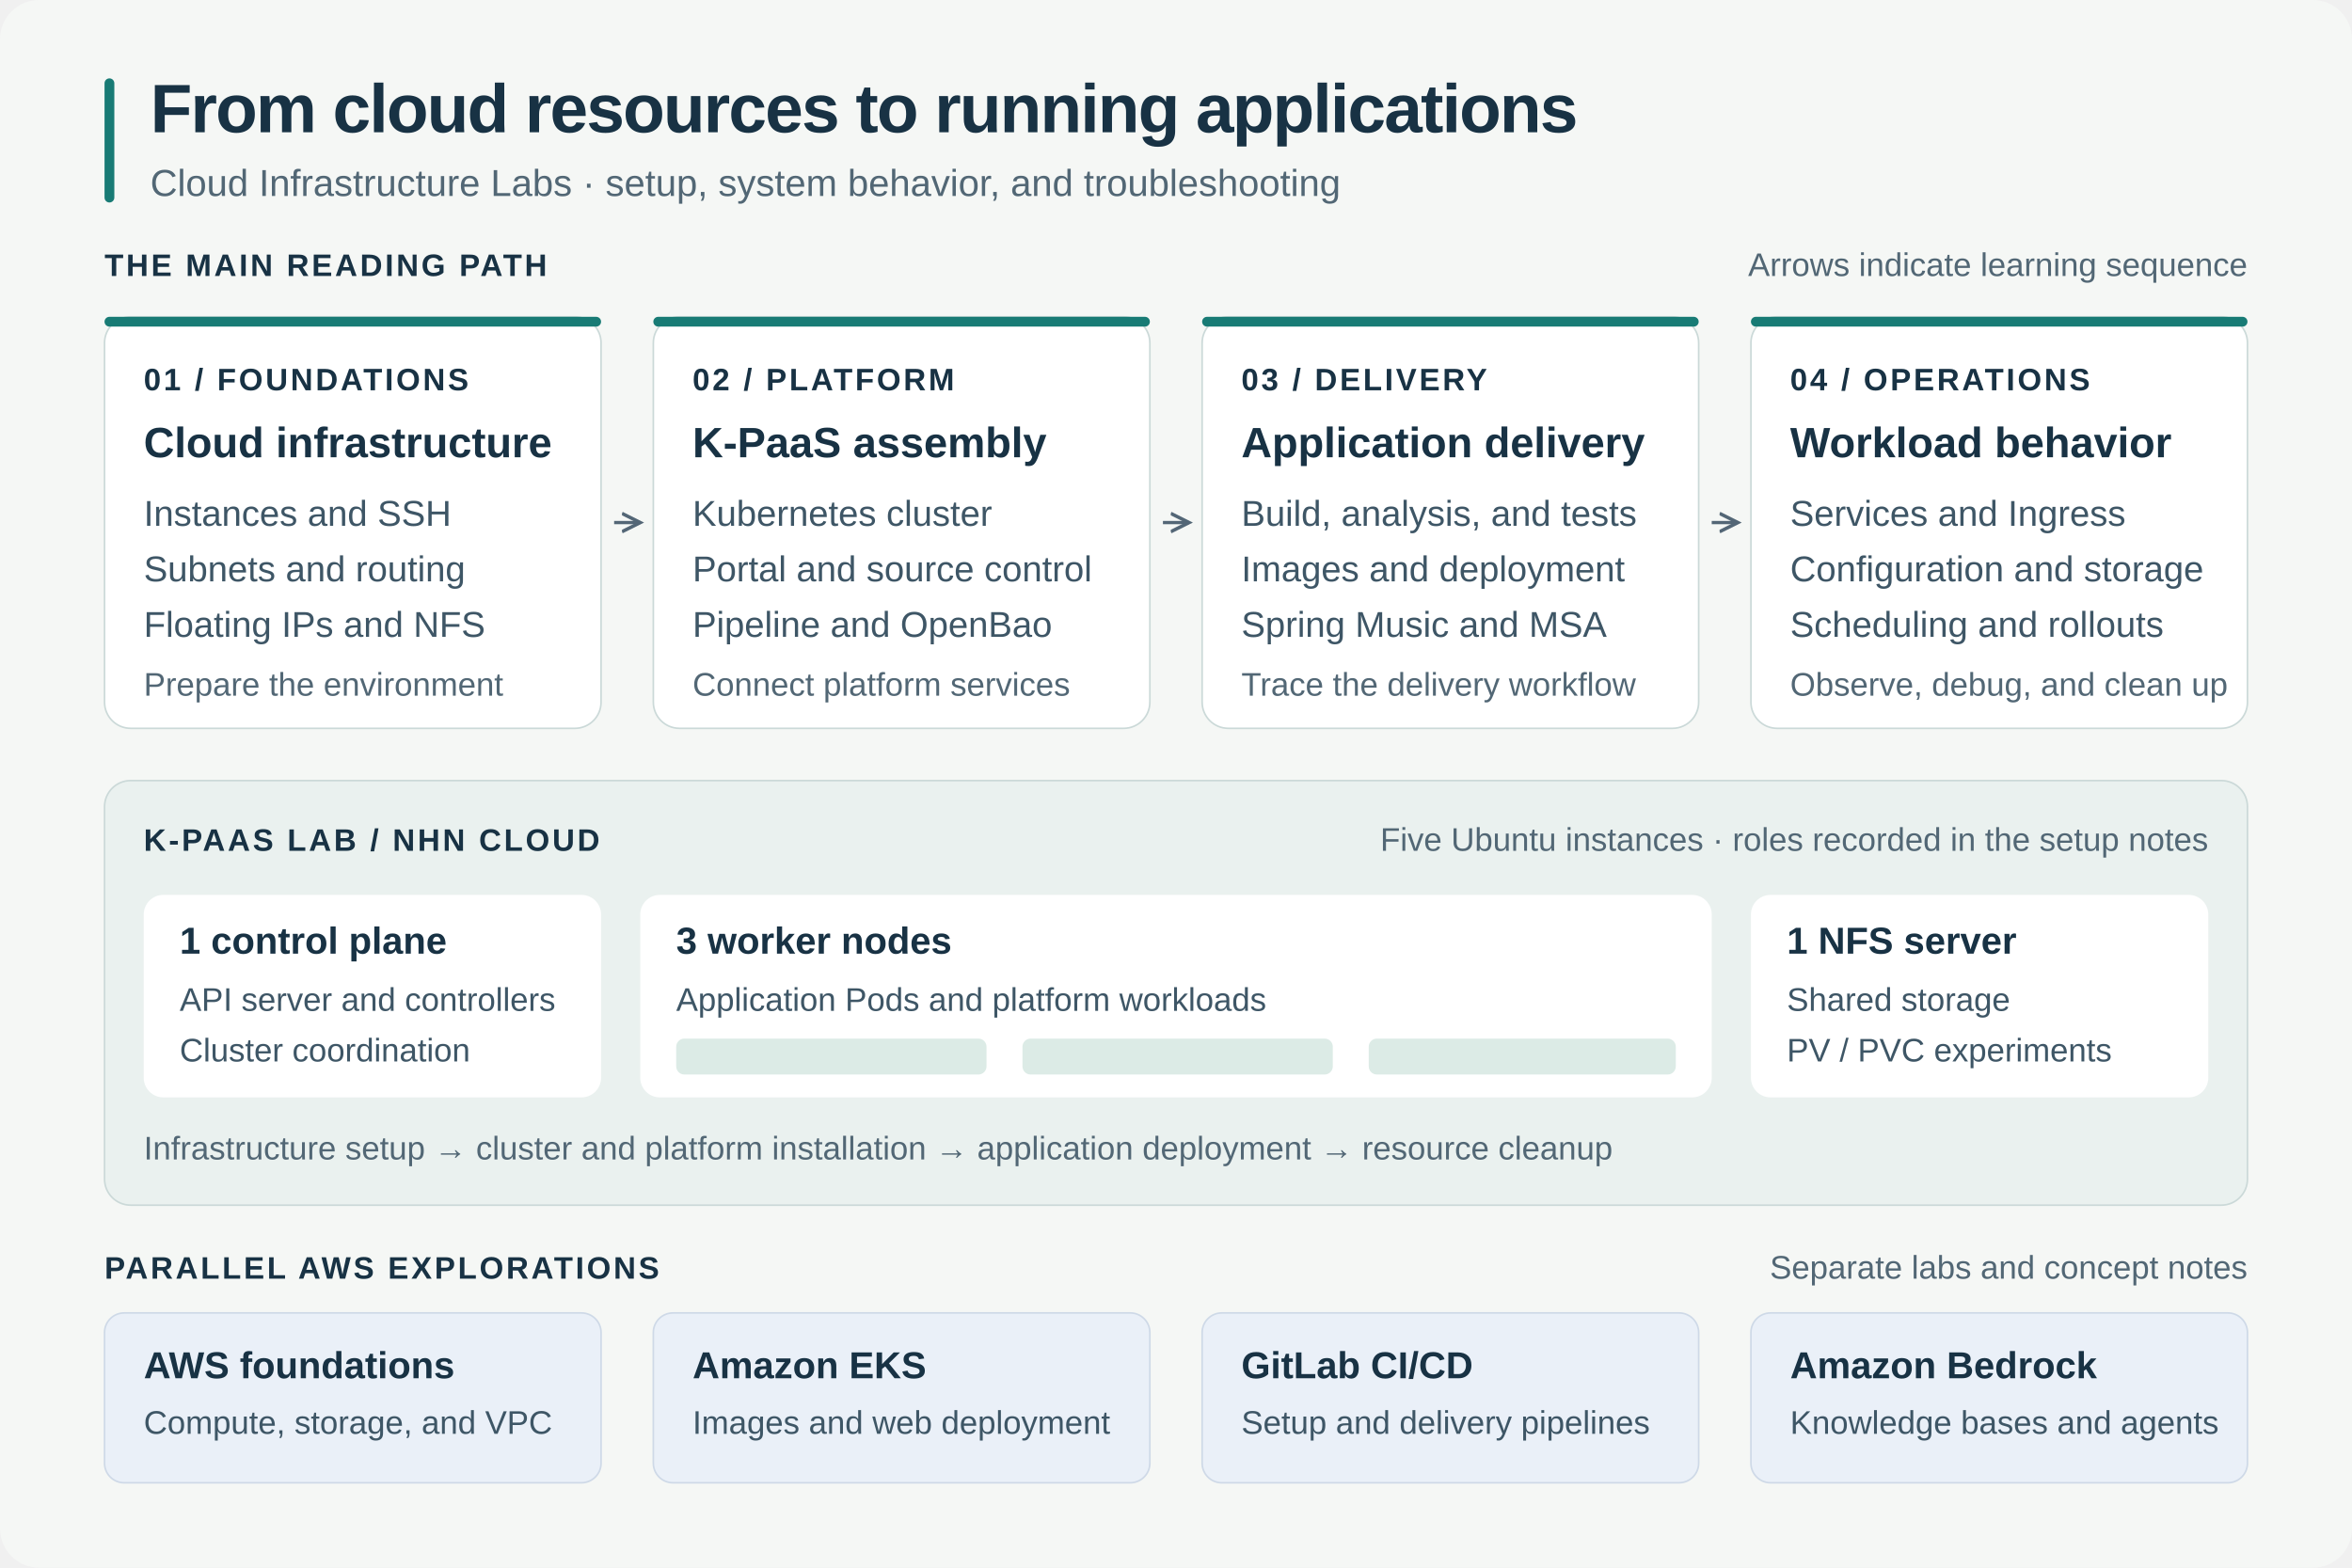
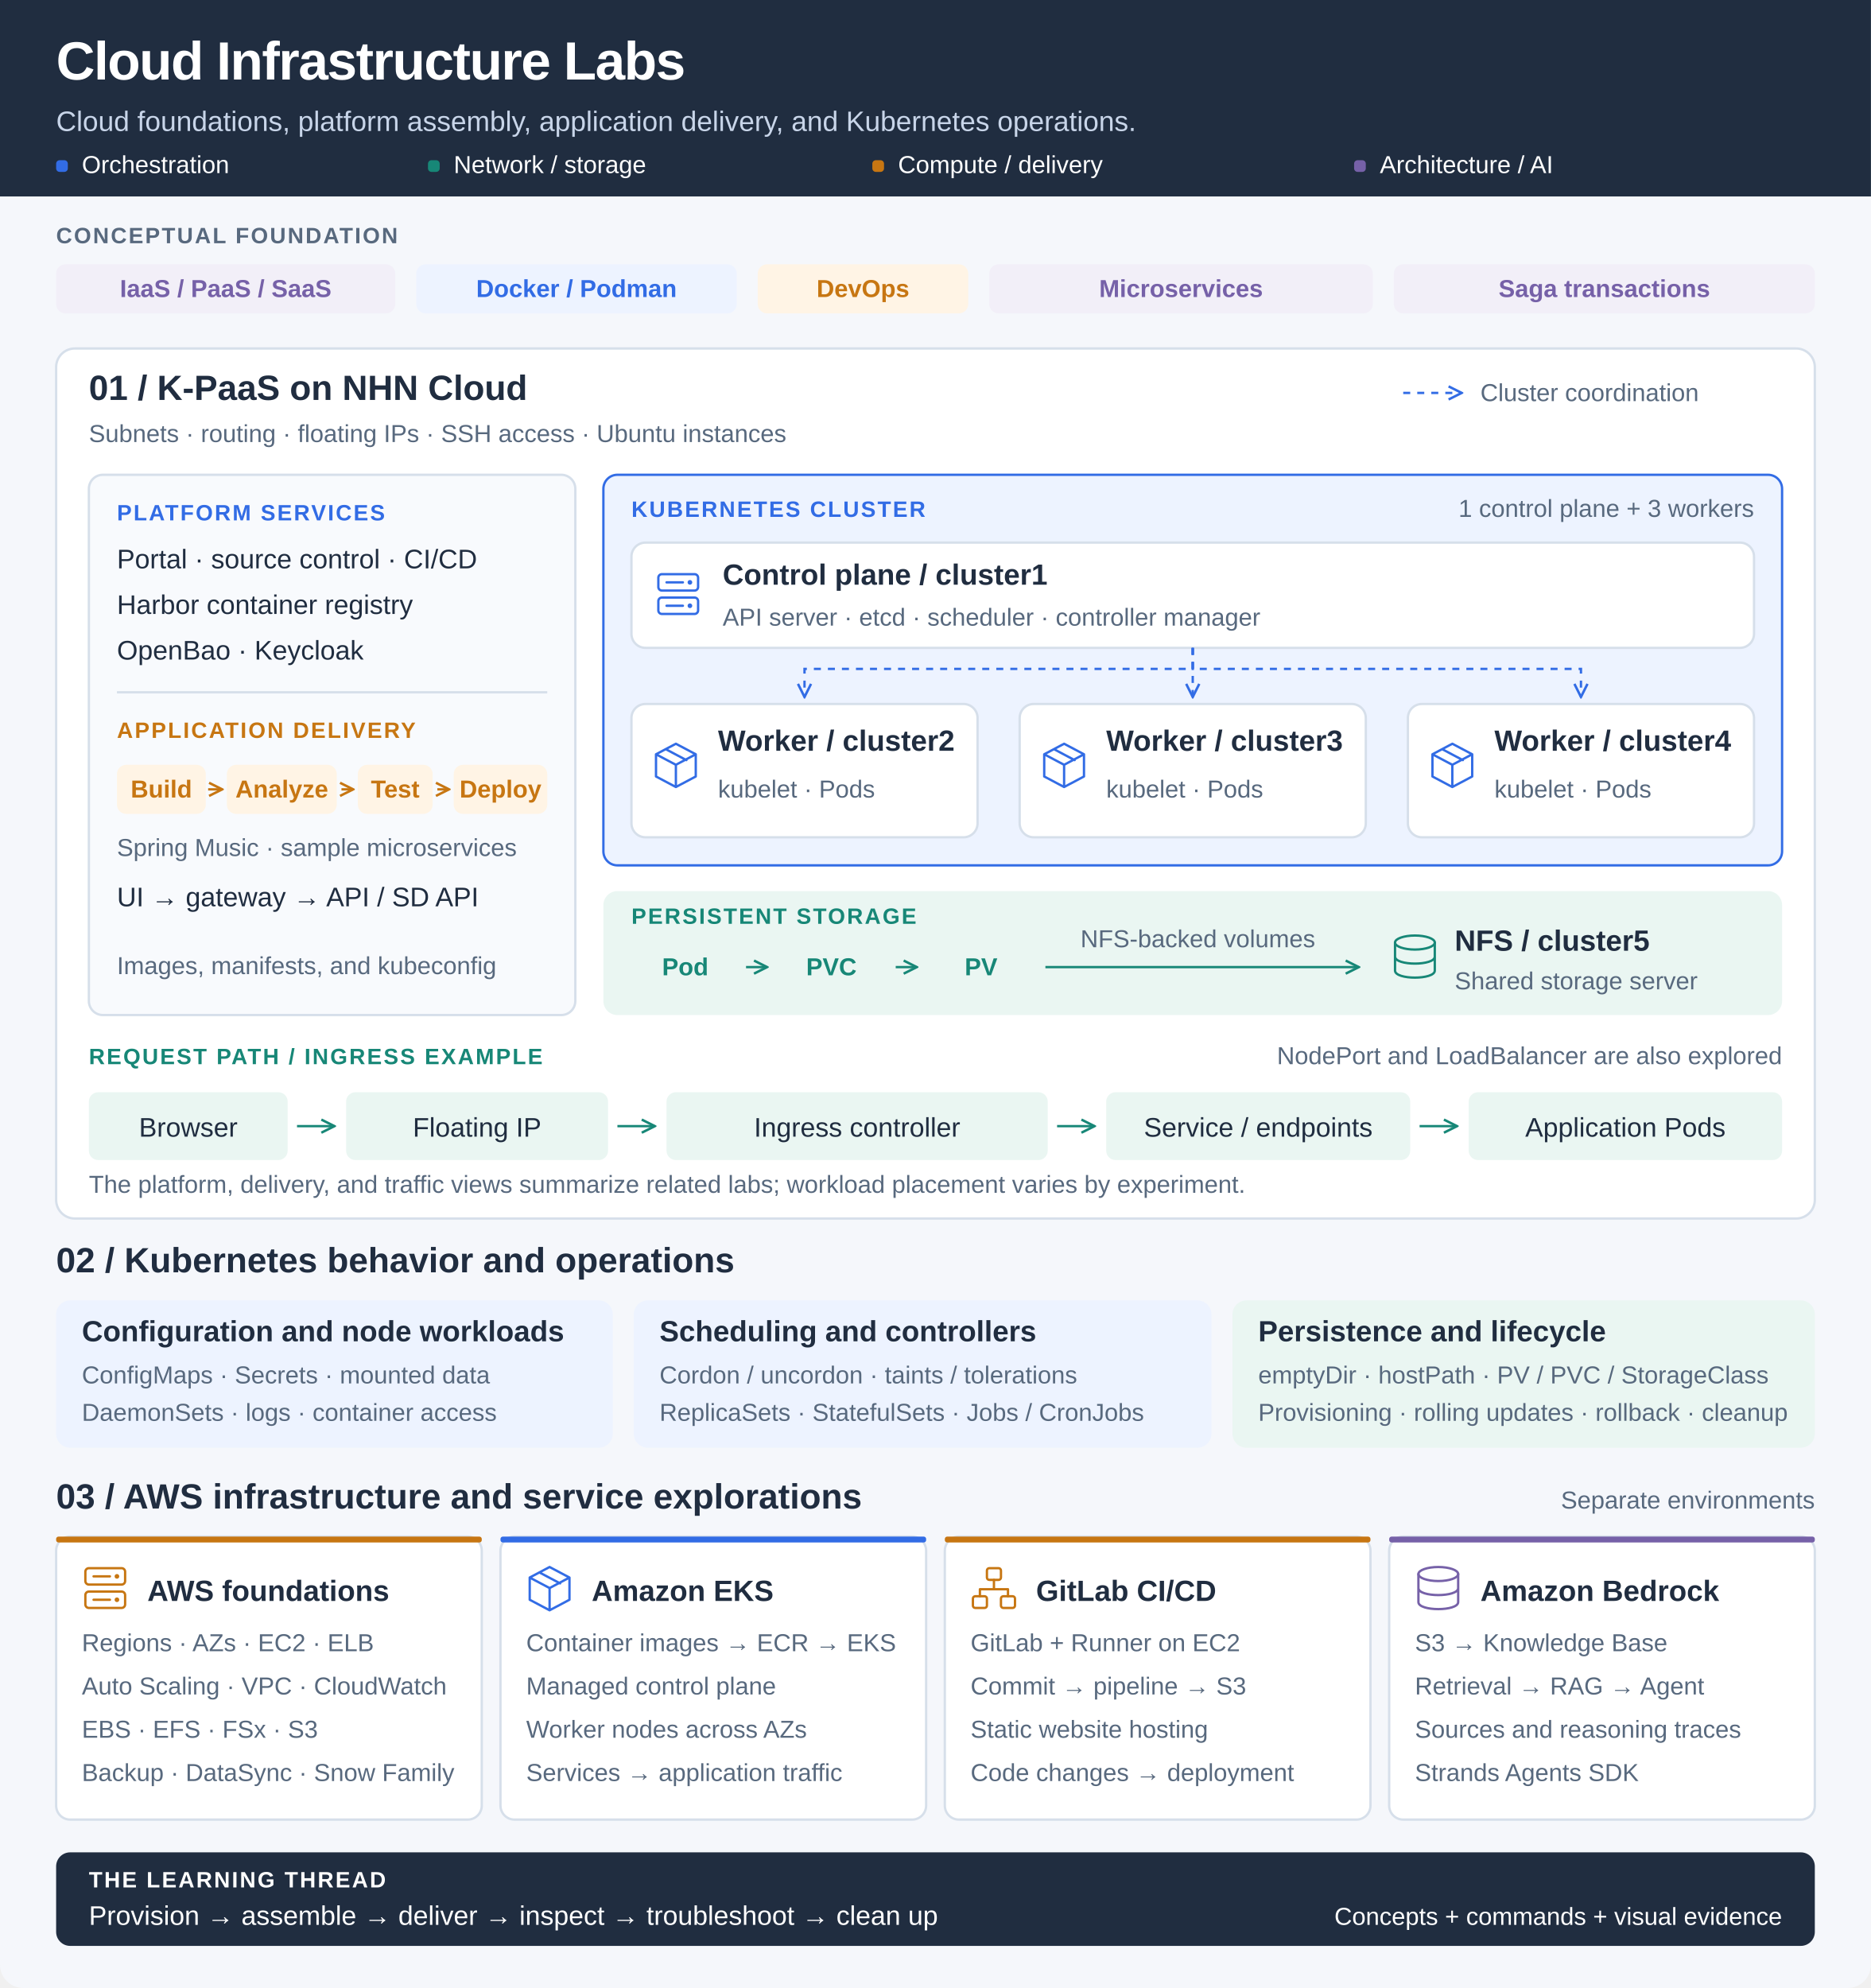
- <svg xmlns="http://www.w3.org/2000/svg" width="1440" height="960" viewBox="0 0 1440 960" role="img" aria-labelledby="title description">
+ <svg xmlns="http://www.w3.org/2000/svg" width="1600" height="1700" viewBox="0 0 1600 1700" role="img" aria-labelledby="title description">
  <defs>
-     <marker id="arrow" viewBox="0 0 10 10" refX="8" refY="5" markerWidth="7" markerHeight="7" orient="auto-start-reverse">
-       <path d="M 0 1 L 8 5 L 0 9" fill="none" stroke="#536676" stroke-width="1.5" />
+     <style>
+       text { font-family: Arial, Helvetica, sans-serif; fill: #202D40; }
+       .hero { font-size: 46px; font-weight: 700; letter-spacing: -1px; fill: #FFFFFF; }
+       .hero-sub { font-size: 24px; fill: #C8D5E9; }
+       .section { font-size: 30px; font-weight: 700; }
+       .heading { font-size: 25px; font-weight: 700; }
+       .body { font-size: 23px; }
+       .small { font-size: 21px; fill: #58697E; }
+       .label { font-size: 19px; font-weight: 700; letter-spacing: 1.5px; }
+       .chip { font-size: 21px; font-weight: 700; }
+       .white { fill: #FFFFFF; }
+       .muted { fill: #58697E; }
+       .blue { fill: #326CE5; }
+       .teal { fill: #178777; }
+       .amber { fill: #C77612; }
+       .violet { fill: #7661A8; }
+       .icon { fill: none; stroke: currentColor; stroke-width: 2; stroke-linecap: round; stroke-linejoin: round; }
+       .control { fill: none; stroke: #326CE5; stroke-width: 2; stroke-dasharray: 6 6; marker-end: url(#blue-arrow); }
+       .traffic { fill: none; stroke: #178777; stroke-width: 2; marker-end: url(#teal-arrow); }
+       .workflow { fill: none; stroke: #C77612; stroke-width: 2; marker-end: url(#amber-arrow); }
+     </style>
+     <marker id="blue-arrow" viewBox="0 0 10 10" refX="9" refY="5" markerWidth="7" markerHeight="7" orient="auto">
+       <path d="M1 1L9 5L1 9" fill="none" stroke="#326CE5" stroke-width="1.5" />
    </marker>
-     <style>
-       text { font-family: Arial, Helvetica, sans-serif; fill: #183244; }
-       .title { font-size: 42px; font-weight: 700; letter-spacing: -1px; }
-       .subtitle { font-size: 23px; fill: #526775; }
-       .label { font-size: 19px; font-weight: 700; letter-spacing: 1.6px; }
-       .heading { font-size: 26px; font-weight: 700; }
-       .body { font-size: 22px; fill: #3e5666; }
-       .small { font-size: 20px; fill: #526775; }
-       .node-title { font-size: 23px; font-weight: 700; }
-       .node-body { font-size: 20px; fill: #3e5666; }
-       .flow { fill: none; stroke: #536676; stroke-width: 2; marker-end: url(#arrow); }
-       .divider { stroke: #d1dce0; stroke-width: 1; }
-     </style>
+     <marker id="teal-arrow" viewBox="0 0 10 10" refX="9" refY="5" markerWidth="7" markerHeight="7" orient="auto">
+       <path d="M1 1L9 5L1 9" fill="none" stroke="#178777" stroke-width="1.5" />
+     </marker>
+     <marker id="amber-arrow" viewBox="0 0 10 10" refX="9" refY="5" markerWidth="7" markerHeight="7" orient="auto">
+       <path d="M1 1L9 5L1 9" fill="none" stroke="#C77612" stroke-width="1.5" />
+     </marker>
+     <g id="server" class="icon">
+       <rect x="3" y="3" width="34" height="14" rx="3" />
+       <rect x="3" y="23" width="34" height="14" rx="3" />
+       <path d="M10 10H24M10 30H24" />
+       <circle cx="30" cy="10" r="1" />
+       <circle cx="30" cy="30" r="1" />
+     </g>
+     <g id="cube" class="icon">
+       <path d="M20 2L37 11V30L20 39L3 30V11ZM3 11L20 20L37 11M20 20V39M12 7L29 16" />
+     </g>
+     <g id="storage" class="icon">
+       <ellipse cx="20" cy="8" rx="17" ry="6" />
+       <path d="M3 8V32C3 40 37 40 37 32V8M3 20C3 28 37 28 37 20" />
+     </g>
+     <g id="network" class="icon">
+       <rect x="14" y="3" width="12" height="10" rx="2" />
+       <rect x="2" y="27" width="12" height="10" rx="2" />
+       <rect x="26" y="27" width="12" height="10" rx="2" />
+       <path d="M20 13V21M8 27V21H32V27" />
+     </g>
  </defs>
-   <rect width="1440" height="960" rx="24" fill="#f5f7f5" />
-   <rect x="64" y="48" width="6" height="76" rx="3" fill="#187b75" />
-   <text x="92" y="81" class="title">From cloud resources to running applications</text>
-   <text x="92" y="120" class="subtitle">Cloud Infrastructure Labs · setup, system behavior, and troubleshooting</text>
-   <text x="64" y="169" class="label" fill="#187b75">THE MAIN READING PATH</text>
-   <text x="1376" y="169" text-anchor="end" class="small">Arrows indicate learning sequence</text>
-   <g>
-     <rect x="64" y="194" width="304" height="252" rx="16" fill="#ffffff" stroke="#cbd9d8" />
-     <rect x="64" y="194" width="304" height="6" rx="3" fill="#187b75" />
-     <text x="88" y="239" class="label">01 / FOUNDATIONS</text>
-     <text x="88" y="280" class="heading">Cloud infrastructure</text>
-     <text x="88" y="322" class="body">Instances and SSH</text>
-     <text x="88" y="356" class="body">Subnets and routing</text>
-     <text x="88" y="390" class="body">Floating IPs and NFS</text>
-     <text x="88" y="426" class="small">Prepare the environment</text>
-   </g>
-   <path d="M 376 320 H 392" class="flow" />
-   <g>
-     <rect x="400" y="194" width="304" height="252" rx="16" fill="#ffffff" stroke="#cbd9d8" />
-     <rect x="400" y="194" width="304" height="6" rx="3" fill="#187b75" />
-     <text x="424" y="239" class="label">02 / PLATFORM</text>
-     <text x="424" y="280" class="heading">K-PaaS assembly</text>
-     <text x="424" y="322" class="body">Kubernetes cluster</text>
-     <text x="424" y="356" class="body">Portal and source control</text>
-     <text x="424" y="390" class="body">Pipeline and OpenBao</text>
-     <text x="424" y="426" class="small">Connect platform services</text>
-   </g>
-   <path d="M 712 320 H 728" class="flow" />
-   <g>
-     <rect x="736" y="194" width="304" height="252" rx="16" fill="#ffffff" stroke="#cbd9d8" />
-     <rect x="736" y="194" width="304" height="6" rx="3" fill="#187b75" />
-     <text x="760" y="239" class="label">03 / DELIVERY</text>
-     <text x="760" y="280" class="heading">Application delivery</text>
-     <text x="760" y="322" class="body">Build, analysis, and tests</text>
-     <text x="760" y="356" class="body">Images and deployment</text>
-     <text x="760" y="390" class="body">Spring Music and MSA</text>
-     <text x="760" y="426" class="small">Trace the delivery workflow</text>
-   </g>
-   <path d="M 1048 320 H 1064" class="flow" />
-   <g>
-     <rect x="1072" y="194" width="304" height="252" rx="16" fill="#ffffff" stroke="#cbd9d8" />
-     <rect x="1072" y="194" width="304" height="6" rx="3" fill="#187b75" />
-     <text x="1096" y="239" class="label">04 / OPERATIONS</text>
-     <text x="1096" y="280" class="heading">Workload behavior</text>
-     <text x="1096" y="322" class="body">Services and Ingress</text>
-     <text x="1096" y="356" class="body">Configuration and storage</text>
-     <text x="1096" y="390" class="body">Scheduling and rollouts</text>
-     <text x="1096" y="426" class="small">Observe, debug, and clean up</text>
-   </g>
-   <rect x="64" y="478" width="1312" height="260" rx="16" fill="#eaf1ef" stroke="#cbd9d8" />
-   <text x="88" y="521" class="label">K-PAAS LAB / NHN CLOUD</text>
-   <text x="1352" y="521" class="small" text-anchor="end">Five Ubuntu instances · roles recorded in the setup notes</text>
-   <g>
-     <rect x="88" y="548" width="280" height="124" rx="12" fill="#ffffff" />
-     <text x="110" y="584" class="node-title">1 control plane</text>
-     <text x="110" y="619" class="node-body">API server and controllers</text>
-     <text x="110" y="650" class="node-body">Cluster coordination</text>
-   </g>
-   <g>
-     <rect x="392" y="548" width="656" height="124" rx="12" fill="#ffffff" />
-     <text x="414" y="584" class="node-title">3 worker nodes</text>
-     <text x="414" y="619" class="node-body">Application Pods and platform workloads</text>
-     <rect x="414" y="636" width="190" height="22" rx="5" fill="#dcebe6" />
-     <rect x="626" y="636" width="190" height="22" rx="5" fill="#dcebe6" />
-     <rect x="838" y="636" width="188" height="22" rx="5" fill="#dcebe6" />
-   </g>
-   <g>
-     <rect x="1072" y="548" width="280" height="124" rx="12" fill="#ffffff" />
-     <text x="1094" y="584" class="node-title">1 NFS server</text>
-     <text x="1094" y="619" class="node-body">Shared storage</text>
-     <text x="1094" y="650" class="node-body">PV / PVC experiments</text>
-   </g>
-   <text x="88" y="710" class="small">Infrastructure setup → cluster and platform installation → application deployment → resource cleanup</text>
-   <text x="64" y="783" class="label">PARALLEL AWS EXPLORATIONS</text>
-   <text x="1376" y="783" class="small" text-anchor="end">Separate labs and concept notes</text>
-   <g>
-     <rect x="64" y="804" width="304" height="104" rx="12" fill="#eaf0f8" stroke="#ced9e7" />
-     <text x="88" y="844" class="node-title">AWS foundations</text>
-     <text x="88" y="878" class="node-body">Compute, storage, and VPC</text>
-     <rect x="400" y="804" width="304" height="104" rx="12" fill="#eaf0f8" stroke="#ced9e7" />
-     <text x="424" y="844" class="node-title">Amazon EKS</text>
-     <text x="424" y="878" class="node-body">Images and web deployment</text>
-     <rect x="736" y="804" width="304" height="104" rx="12" fill="#eaf0f8" stroke="#ced9e7" />
-     <text x="760" y="844" class="node-title">GitLab CI/CD</text>
-     <text x="760" y="878" class="node-body">Setup and delivery pipelines</text>
-     <rect x="1072" y="804" width="304" height="104" rx="12" fill="#eaf0f8" stroke="#ced9e7" />
-     <text x="1096" y="844" class="node-title">Amazon Bedrock</text>
-     <text x="1096" y="878" class="node-body">Knowledge bases and agents</text>
-   </g>
+   <rect x="0" y="0" width="1600" height="1700" rx="20" fill="#F5F7FB" />
+   <rect x="0" y="0" width="1600" height="168" rx="0" fill="#202D40" />
+   <text x="48" y="68" class="hero">Cloud Infrastructure Labs</text>
+   <text x="48" y="112" class="hero-sub">Cloud foundations, platform assembly, application delivery, and Kubernetes operations.</text>
+   <rect x="48" y="137" width="10" height="10" rx="3" fill="#326CE5" />
+   <text x="70" y="148" class="small white">Orchestration</text>
+   <rect x="366" y="137" width="10" height="10" rx="3" fill="#178777" />
+   <text x="388" y="148" class="small white">Network / storage</text>
+   <rect x="746" y="137" width="10" height="10" rx="3" fill="#C77612" />
+   <text x="768" y="148" class="small white">Compute / delivery</text>
+   <rect x="1158" y="137" width="10" height="10" rx="3" fill="#7661A8" />
+   <text x="1180" y="148" class="small white">Architecture / AI</text>
+   <text x="48" y="208" class="label muted">CONCEPTUAL FOUNDATION</text>
+   <rect x="48" y="226" width="290" height="42" rx="8" fill="#F2EFF8" />
+   <text x="193.0" y="254" class="chip violet" text-anchor="middle">IaaS / PaaS / SaaS</text>
+   <rect x="356" y="226" width="274" height="42" rx="8" fill="#EDF3FF" />
+   <text x="493.0" y="254" class="chip blue" text-anchor="middle">Docker / Podman</text>
+   <rect x="648" y="226" width="180" height="42" rx="8" fill="#FFF4E5" />
+   <text x="738.0" y="254" class="chip amber" text-anchor="middle">DevOps</text>
+   <rect x="846" y="226" width="328" height="42" rx="8" fill="#F2EFF8" />
+   <text x="1010.0" y="254" class="chip violet" text-anchor="middle">Microservices</text>
+   <rect x="1192" y="226" width="360" height="42" rx="8" fill="#F2EFF8" />
+   <text x="1372.0" y="254" class="chip violet" text-anchor="middle">Saga transactions</text>
+   <rect x="48" y="298" width="1504" height="744" rx="16" fill="#FFFFFF" stroke="#D6DFEA" stroke-width="2" />
+   <text x="76" y="342" class="section">01  /  K-PaaS on NHN Cloud</text>
+   <text x="76" y="378" class="small">Subnets · routing · floating IPs · SSH access · Ubuntu instances</text>
+   <path d="M1200 336H1250" class="control" />
+   <text x="1266" y="343" class="small">Cluster coordination</text>
+   <rect x="76" y="406" width="416" height="462" rx="12" fill="#F8FAFD" stroke="#D6DFEA" stroke-width="2" />
+   <text x="100" y="445" class="label blue">PLATFORM SERVICES</text>
+   <text x="100" y="486" class="body">Portal · source control · CI/CD</text>
+   <text x="100" y="525" class="body">Harbor container registry</text>
+   <text x="100" y="564" class="body">OpenBao · Keycloak</text>
+   <path d="M100 592H468" stroke="#D6DFEA" stroke-width="2" />
+   <text x="100" y="631" class="label amber">APPLICATION DELIVERY</text>
+   <rect x="100" y="654" width="76" height="42" rx="8" fill="#FFF4E5" />
+   <text x="138.0" y="682" class="chip amber" text-anchor="middle">Build</text>
+   <rect x="194" y="654" width="94" height="42" rx="8" fill="#FFF4E5" />
+   <text x="241.0" y="682" class="chip amber" text-anchor="middle">Analyze</text>
+   <rect x="306" y="654" width="64" height="42" rx="8" fill="#FFF4E5" />
+   <text x="338.0" y="682" class="chip amber" text-anchor="middle">Test</text>
+   <rect x="388" y="654" width="80" height="42" rx="8" fill="#FFF4E5" />
+   <text x="428.0" y="682" class="chip amber" text-anchor="middle">Deploy</text>
+   <path d="M178 675H190" class="workflow" />
+   <path d="M292 675H302" class="workflow" />
+   <path d="M374 675H384" class="workflow" />
+   <text x="100" y="732" class="small">Spring Music · sample microservices</text>
+   <text x="100" y="775" class="body">UI → gateway → API / SD API</text>
+   <text x="100" y="833" class="small">Images, manifests, and kubeconfig</text>
+   <rect x="516" y="406" width="1008" height="334" rx="12" fill="#EDF3FF" stroke="#326CE5" stroke-width="2" />
+   <text x="540" y="442" class="label blue">KUBERNETES CLUSTER</text>
+   <text x="1500" y="442" class="small" text-anchor="end">1 control plane + 3 workers</text>
+   <rect x="540" y="464" width="960" height="90" rx="12" fill="#FFFFFF" stroke="#D6DFEA" stroke-width="2" />
+   <use href="#server" x="560" y="488" style="color:#326CE5" />
+   <text x="618" y="500" class="heading">Control plane / cluster1</text>
+   <text x="618" y="535" class="small">API server · etcd · scheduler · controller manager</text>
+   <path d="M1020 554V572H688V596" class="control" />
+   <path d="M1020 554V596" class="control" />
+   <path d="M1020 554V572H1352V596" class="control" />
+   <rect x="540" y="602" width="296" height="114" rx="12" fill="#FFFFFF" stroke="#D6DFEA" stroke-width="2" />
+   <use href="#cube" x="558" y="634" style="color:#326CE5" />
+   <text x="614" y="642" class="heading">Worker / cluster2</text>
+   <text x="614" y="682" class="small">kubelet · Pods</text>
+   <rect x="872" y="602" width="296" height="114" rx="12" fill="#FFFFFF" stroke="#D6DFEA" stroke-width="2" />
+   <use href="#cube" x="890" y="634" style="color:#326CE5" />
+   <text x="946" y="642" class="heading">Worker / cluster3</text>
+   <text x="946" y="682" class="small">kubelet · Pods</text>
+   <rect x="1204" y="602" width="296" height="114" rx="12" fill="#FFFFFF" stroke="#D6DFEA" stroke-width="2" />
+   <use href="#cube" x="1222" y="634" style="color:#326CE5" />
+   <text x="1278" y="642" class="heading">Worker / cluster4</text>
+   <text x="1278" y="682" class="small">kubelet · Pods</text>
+   <rect x="516" y="762" width="1008" height="106" rx="12" fill="#EAF6F2" />
+   <text x="540" y="790" class="label teal">PERSISTENT STORAGE</text>
+   <rect x="540" y="806" width="92" height="42" rx="8" fill="#EAF6F2" />
+   <text x="586.0" y="834" class="chip teal" text-anchor="middle">Pod</text>
+   <rect x="662" y="806" width="98" height="42" rx="8" fill="#EAF6F2" />
+   <text x="711.0" y="834" class="chip teal" text-anchor="middle">PVC</text>
+   <rect x="790" y="806" width="98" height="42" rx="8" fill="#EAF6F2" />
+   <text x="839.0" y="834" class="chip teal" text-anchor="middle">PV</text>
+   <path d="M638 827H656" class="traffic" />
+   <path d="M766 827H784" class="traffic" />
+   <path d="M894 827H1162" class="traffic" />
+   <text x="924" y="810" class="small">NFS-backed volumes</text>
+   <use href="#storage" x="1190" y="798" style="color:#178777" />
+   <text x="1244" y="813" class="heading">NFS / cluster5</text>
+   <text x="1244" y="846" class="small">Shared storage server</text>
+   <text x="76" y="910" class="label teal">REQUEST PATH / INGRESS EXAMPLE</text>
+   <text x="1524" y="910" class="small" text-anchor="end">NodePort and LoadBalancer are also explored</text>
+   <rect x="76" y="934" width="170" height="58" rx="8" fill="#EAF6F2" />
+   <text x="161.0" y="972" class="body" text-anchor="middle">Browser</text>
+   <rect x="296" y="934" width="224" height="58" rx="8" fill="#EAF6F2" />
+   <text x="408.0" y="972" class="body" text-anchor="middle">Floating IP</text>
+   <rect x="570" y="934" width="326" height="58" rx="8" fill="#EAF6F2" />
+   <text x="733.0" y="972" class="body" text-anchor="middle">Ingress controller</text>
+   <rect x="946" y="934" width="260" height="58" rx="8" fill="#EAF6F2" />
+   <text x="1076.0" y="972" class="body" text-anchor="middle">Service / endpoints</text>
+   <rect x="1256" y="934" width="268" height="58" rx="8" fill="#EAF6F2" />
+   <text x="1390.0" y="972" class="body" text-anchor="middle">Application Pods</text>
+   <path d="M254 963H286" class="traffic" />
+   <path d="M528 963H560" class="traffic" />
+   <path d="M904 963H936" class="traffic" />
+   <path d="M1214 963H1246" class="traffic" />
+   <text x="76" y="1020" class="small">The platform, delivery, and traffic views summarize related labs; workload placement varies by experiment.</text>
+   <text x="48" y="1088" class="section">02  /  Kubernetes behavior and operations</text>
+   <rect x="48" y="1112" width="476" height="126" rx="12" fill="#EDF3FF" />
+   <text x="70" y="1147" class="heading">Configuration and node workloads</text>
+   <text x="70" y="1183" class="small">ConfigMaps · Secrets · mounted data</text>
+   <text x="70" y="1215" class="small">DaemonSets · logs · container access</text>
+   <rect x="542" y="1112" width="494" height="126" rx="12" fill="#EDF3FF" />
+   <text x="564" y="1147" class="heading">Scheduling and controllers</text>
+   <text x="564" y="1183" class="small">Cordon / uncordon · taints / tolerations</text>
+   <text x="564" y="1215" class="small">ReplicaSets · StatefulSets · Jobs / CronJobs</text>
+   <rect x="1054" y="1112" width="498" height="126" rx="12" fill="#EAF6F2" />
+   <text x="1076" y="1147" class="heading">Persistence and lifecycle</text>
+   <text x="1076" y="1183" class="small">emptyDir · hostPath · PV / PVC / StorageClass</text>
+   <text x="1076" y="1215" class="small">Provisioning · rolling updates · rollback · cleanup</text>
+   <text x="48" y="1290" class="section">03  /  AWS infrastructure and service explorations</text>
+   <text x="1552" y="1290" class="small" text-anchor="end">Separate environments</text>
+   <rect x="48" y="1314" width="364" height="242" rx="12" fill="#FFFFFF" stroke="#D6DFEA" stroke-width="2" />
+   <rect x="48" y="1314" width="364" height="5" rx="2" fill="#C77612" />
+   <use href="#server" x="70" y="1338" style="color:#C77612" />
+   <text x="126" y="1369" class="heading">AWS foundations</text>
+   <text x="70" y="1412" class="small">Regions · AZs · EC2 · ELB</text>
+   <text x="70" y="1449" class="small">Auto Scaling · VPC · CloudWatch</text>
+   <text x="70" y="1486" class="small">EBS · EFS · FSx · S3</text>
+   <text x="70" y="1523" class="small">Backup · DataSync · Snow Family</text>
+   <rect x="428" y="1314" width="364" height="242" rx="12" fill="#FFFFFF" stroke="#D6DFEA" stroke-width="2" />
+   <rect x="428" y="1314" width="364" height="5" rx="2" fill="#326CE5" />
+   <use href="#cube" x="450" y="1338" style="color:#326CE5" />
+   <text x="506" y="1369" class="heading">Amazon EKS</text>
+   <text x="450" y="1412" class="small">Container images → ECR → EKS</text>
+   <text x="450" y="1449" class="small">Managed control plane</text>
+   <text x="450" y="1486" class="small">Worker nodes across AZs</text>
+   <text x="450" y="1523" class="small">Services → application traffic</text>
+   <rect x="808" y="1314" width="364" height="242" rx="12" fill="#FFFFFF" stroke="#D6DFEA" stroke-width="2" />
+   <rect x="808" y="1314" width="364" height="5" rx="2" fill="#C77612" />
+   <use href="#network" x="830" y="1338" style="color:#C77612" />
+   <text x="886" y="1369" class="heading">GitLab CI/CD</text>
+   <text x="830" y="1412" class="small">GitLab + Runner on EC2</text>
+   <text x="830" y="1449" class="small">Commit → pipeline → S3</text>
+   <text x="830" y="1486" class="small">Static website hosting</text>
+   <text x="830" y="1523" class="small">Code changes → deployment</text>
+   <rect x="1188" y="1314" width="364" height="242" rx="12" fill="#FFFFFF" stroke="#D6DFEA" stroke-width="2" />
+   <rect x="1188" y="1314" width="364" height="5" rx="2" fill="#7661A8" />
+   <use href="#storage" x="1210" y="1338" style="color:#7661A8" />
+   <text x="1266" y="1369" class="heading">Amazon Bedrock</text>
+   <text x="1210" y="1412" class="small">S3 → Knowledge Base</text>
+   <text x="1210" y="1449" class="small">Retrieval → RAG → Agent</text>
+   <text x="1210" y="1486" class="small">Sources and reasoning traces</text>
+   <text x="1210" y="1523" class="small">Strands Agents SDK</text>
+   <rect x="48" y="1584" width="1504" height="80" rx="12" fill="#202D40" />
+   <text x="76" y="1614" class="label white">THE LEARNING THREAD</text>
+   <text x="76" y="1646" class="body white">Provision → assemble → deliver → inspect → troubleshoot → clean up</text>
+   <text x="1524" y="1646" class="small white" text-anchor="end">Concepts + commands + visual evidence</text>
</svg>
